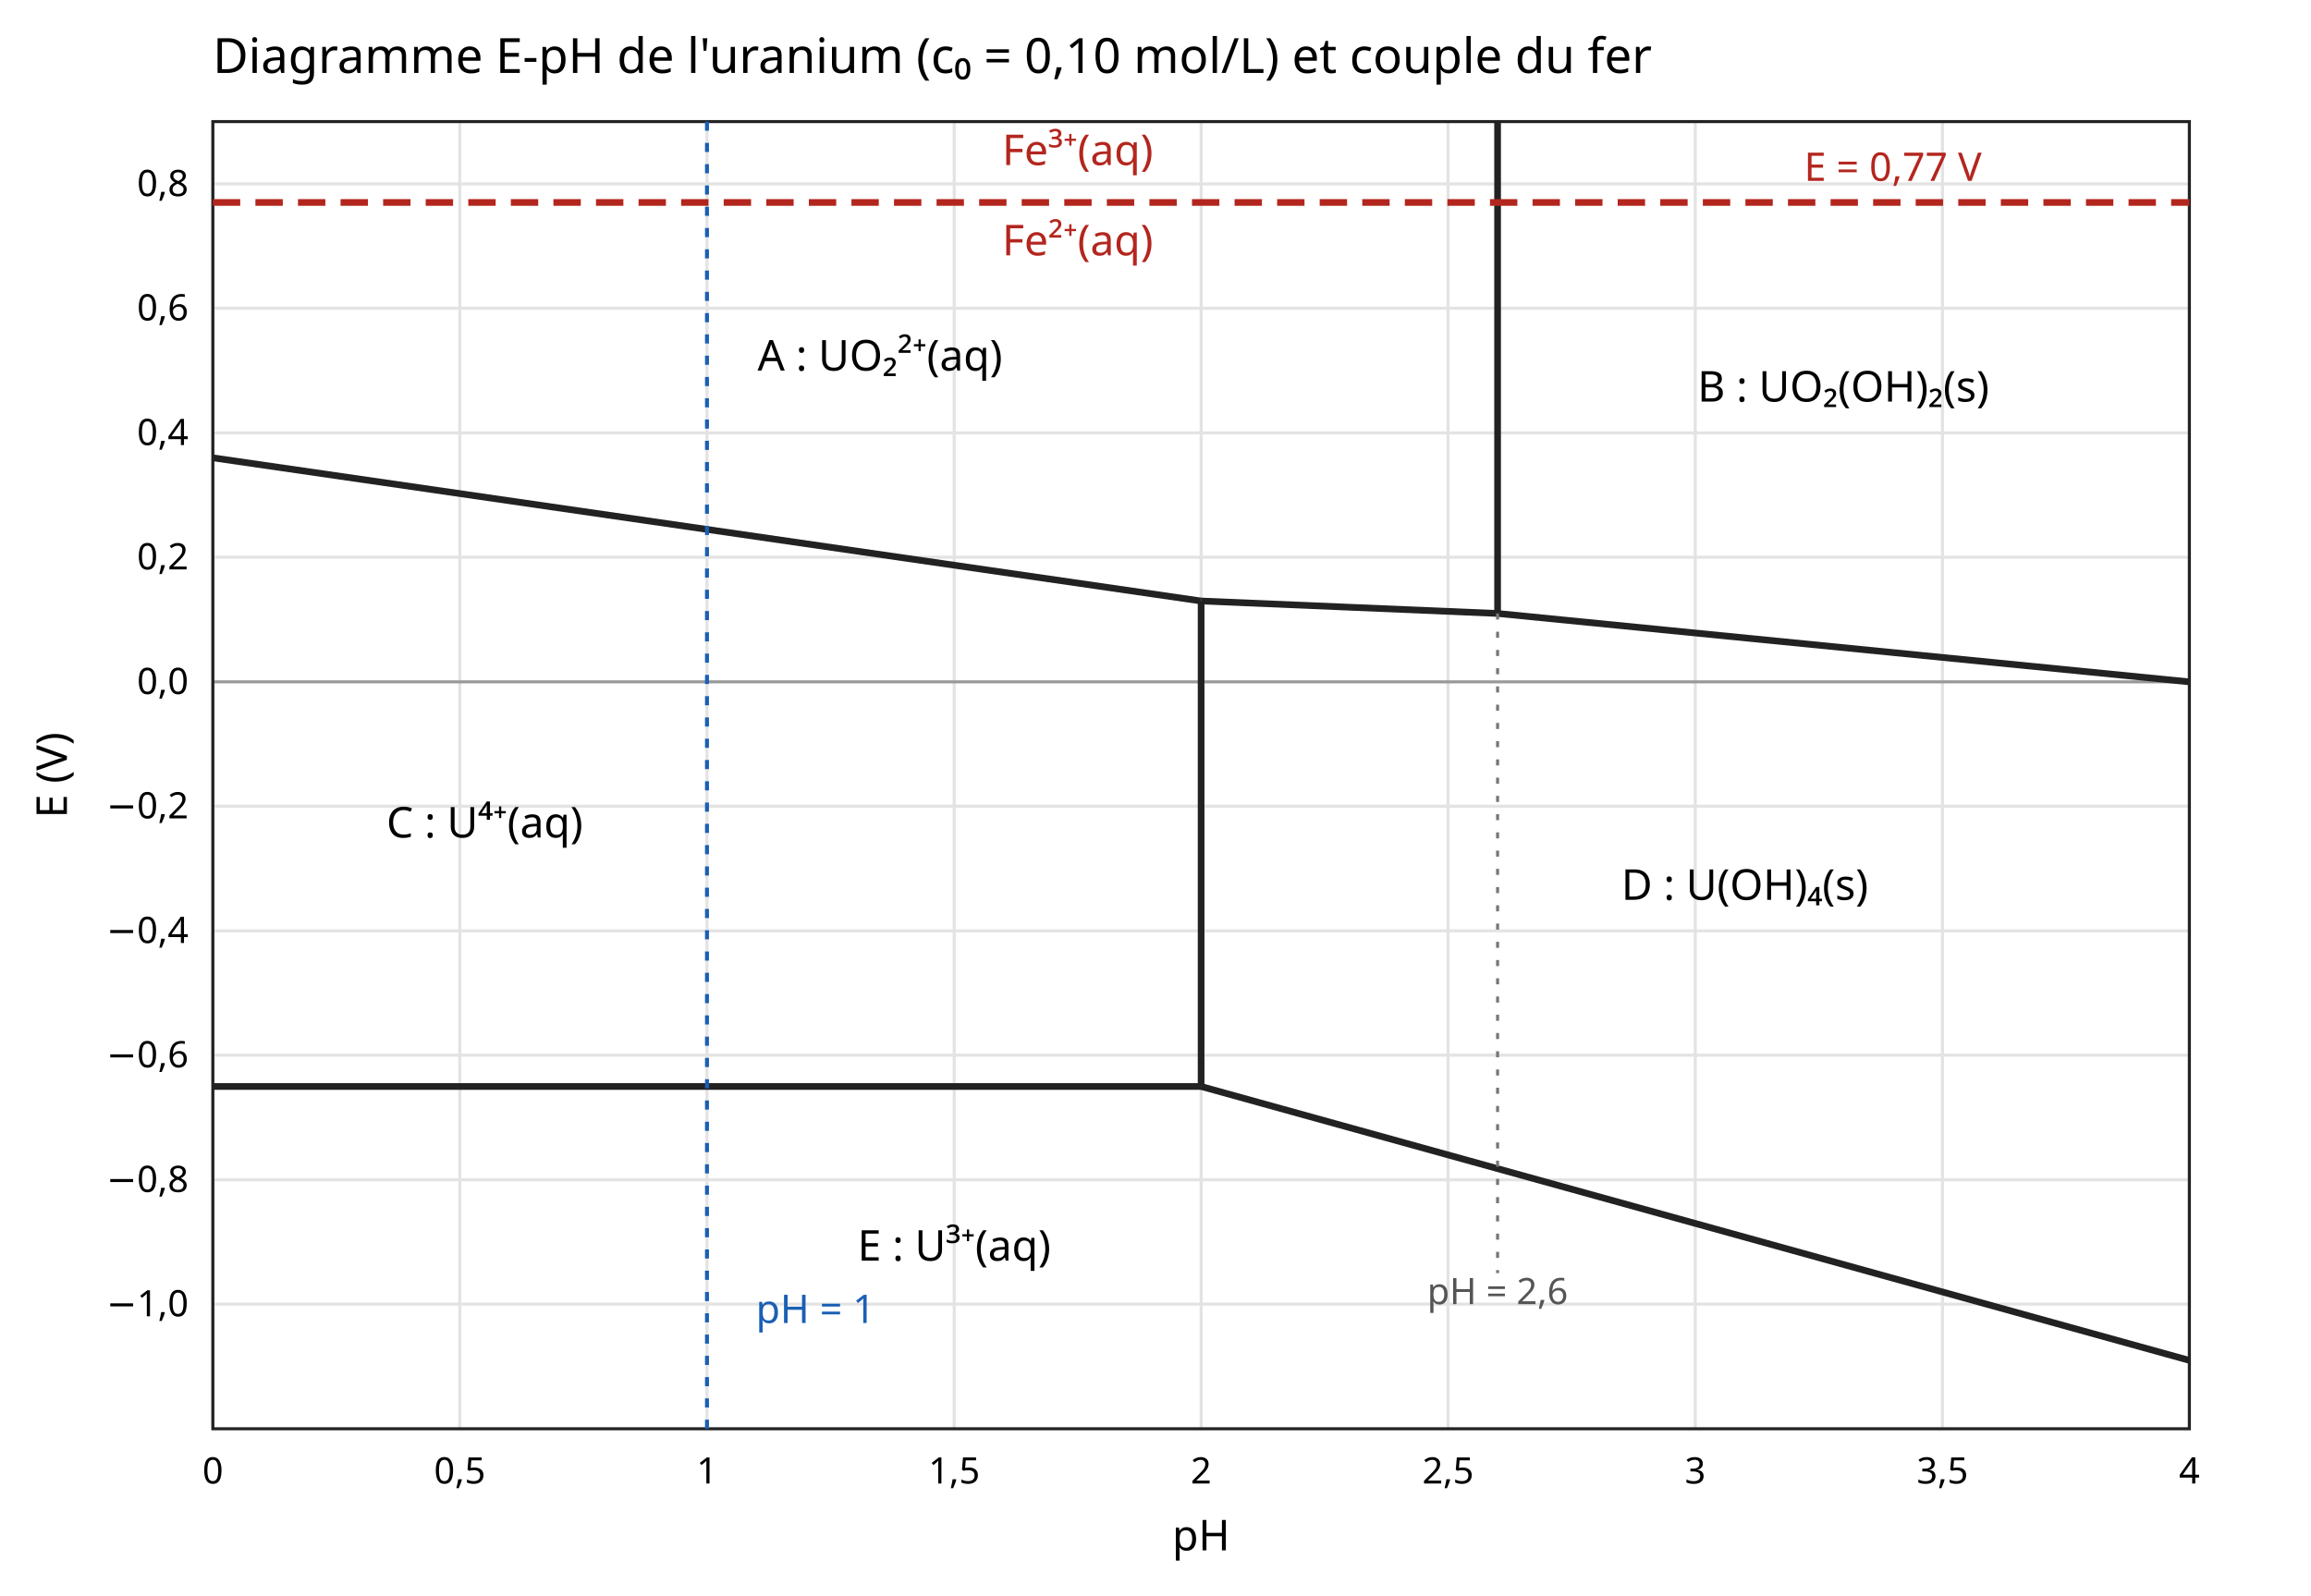
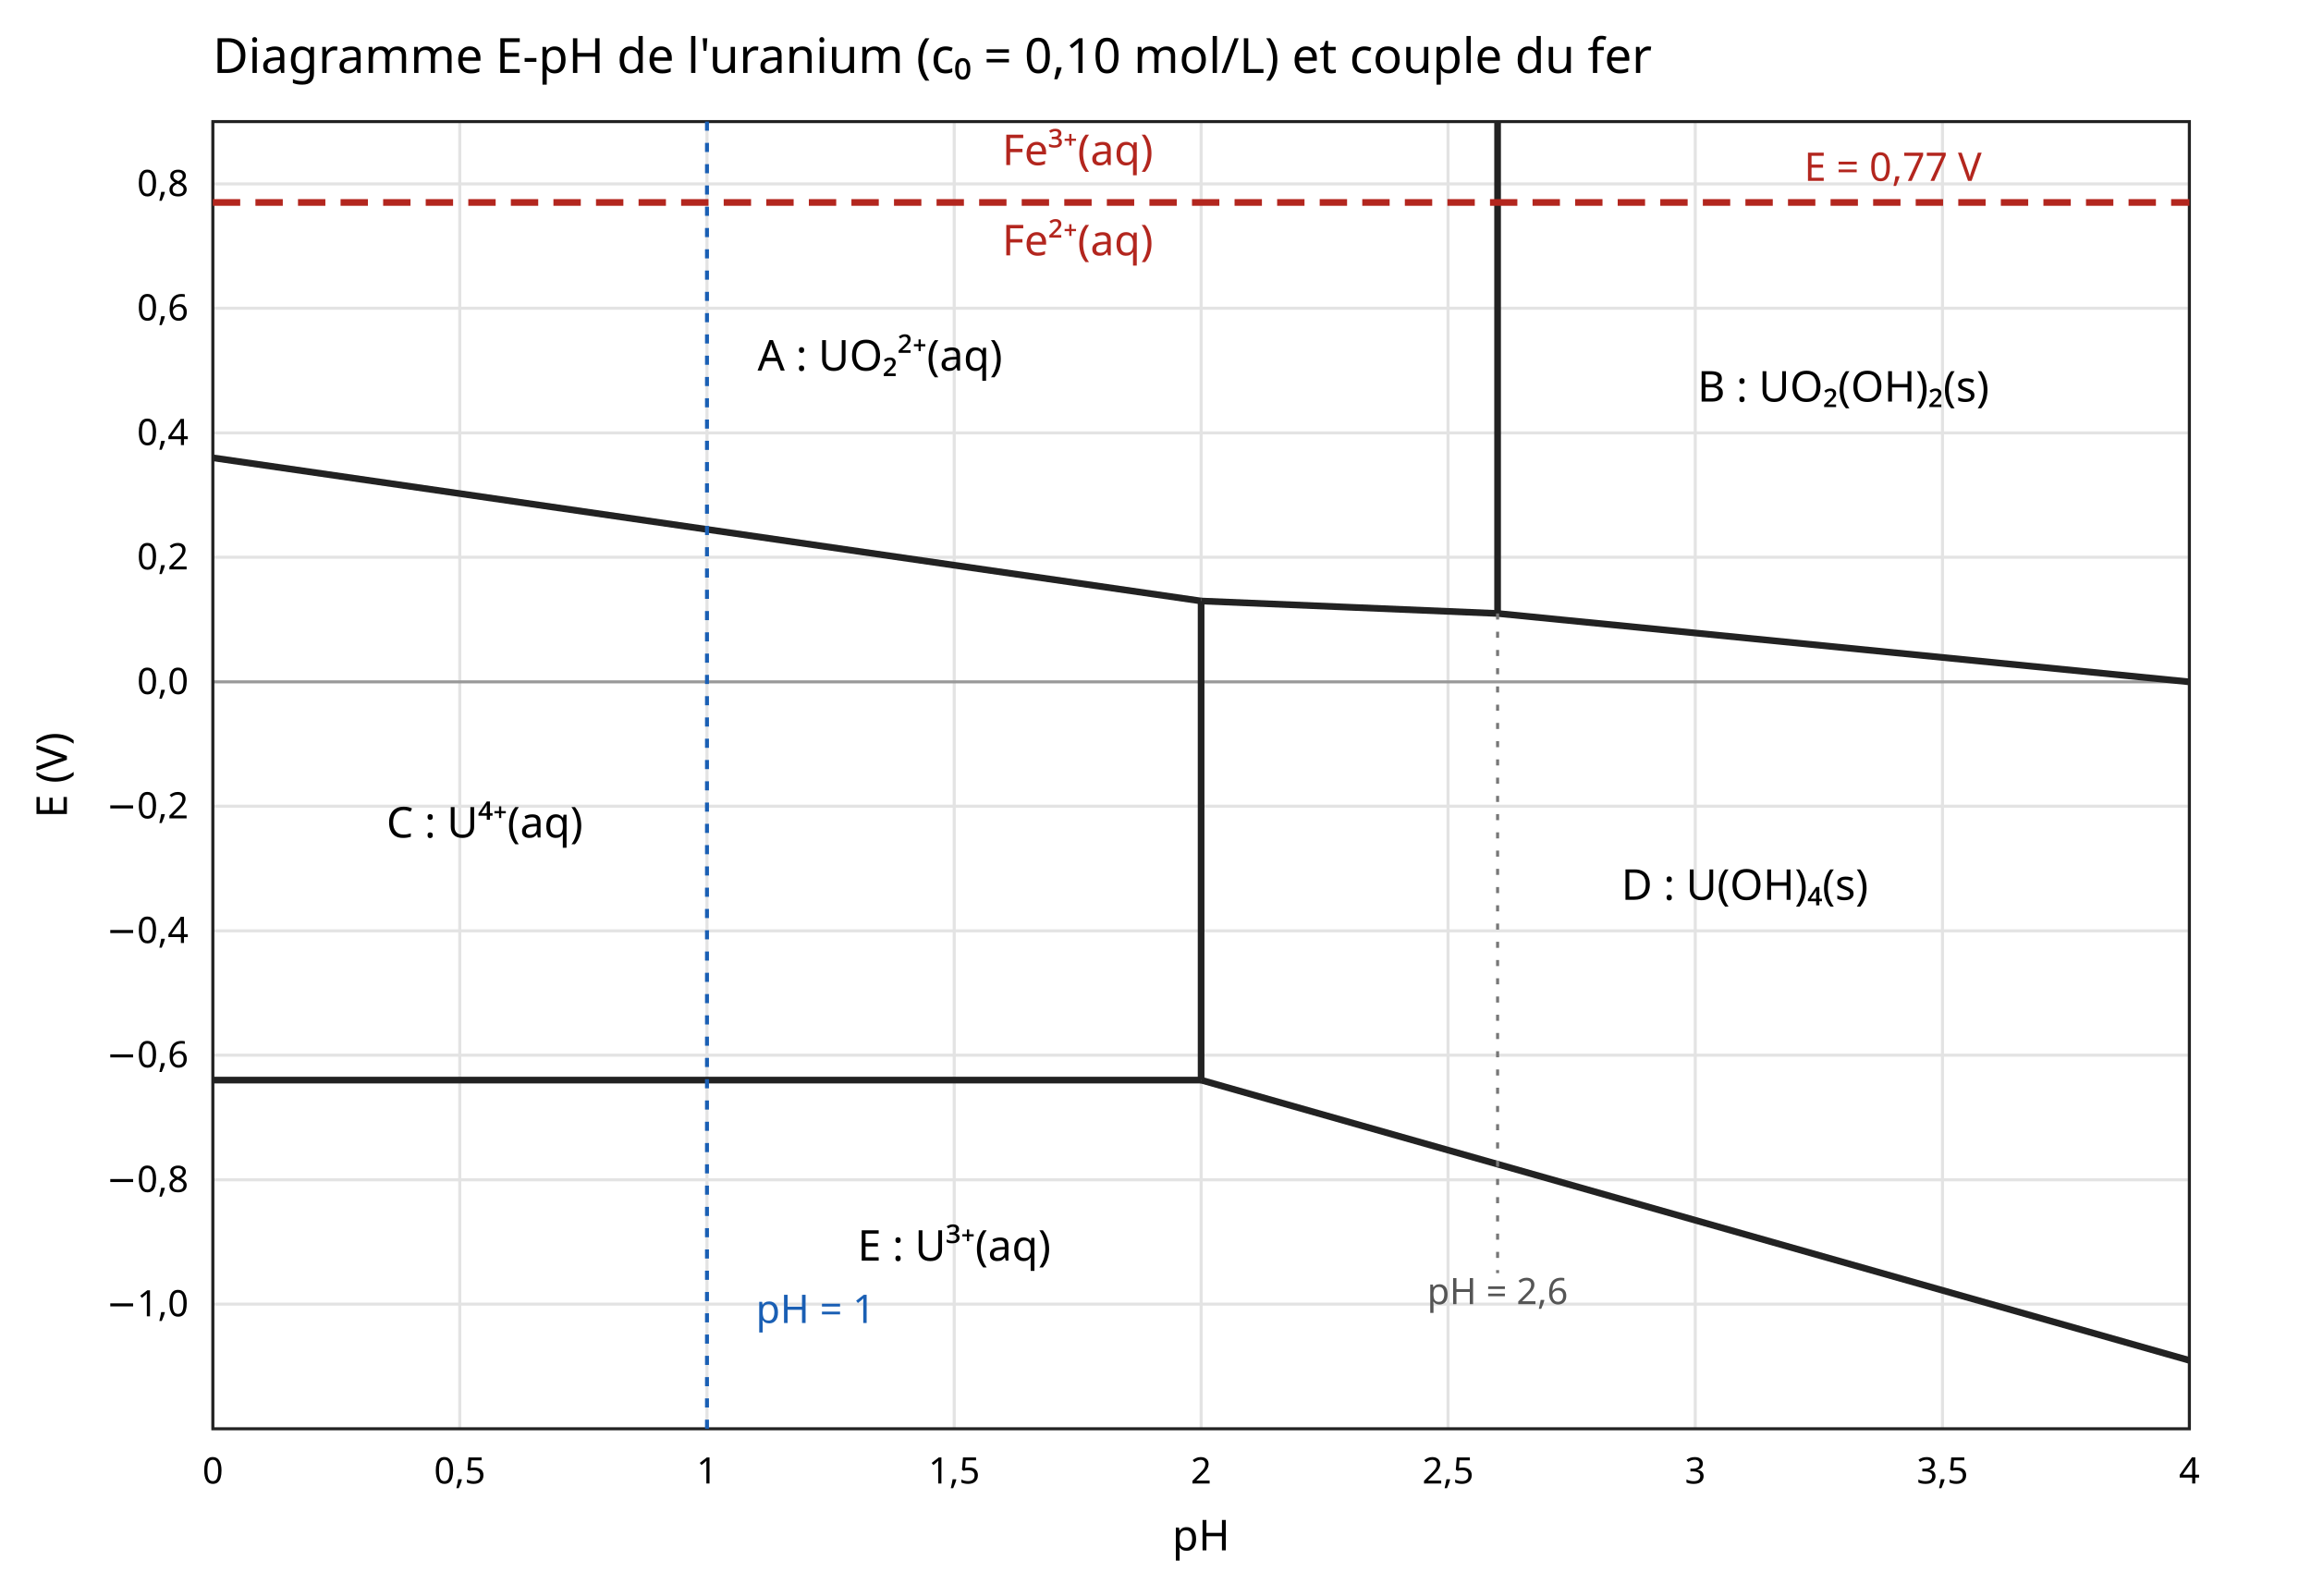
<svg xmlns="http://www.w3.org/2000/svg" viewBox="0 0 760 525" width="760" height="525" font-family="sans-serif" font-size="14">
  <rect width="100%" height="100%" fill="white" />
  <defs>
    <marker id="fl" viewBox="0 0 10 10" refX="9" refY="5" markerWidth="7" markerHeight="7" orient="auto-start-reverse">
      <path d="M0,0 L10,5 L0,10 Z" fill="#222" />
    </marker>
    <marker id="flr" viewBox="0 0 10 10" refX="9" refY="5" markerWidth="7" markerHeight="7" orient="auto-start-reverse">
      <path d="M0,0 L10,5 L0,10 Z" fill="#b3261e" />
    </marker>
    <marker id="flb" viewBox="0 0 10 10" refX="9" refY="5" markerWidth="7" markerHeight="7" orient="auto-start-reverse">
      <path d="M0,0 L10,5 L0,10 Z" fill="#1a5fb4" />
    </marker>
  </defs>
  <line x1="70.0" y1="40" x2="70.0" y2="470" stroke="#e3e3e3" />
  <text x="70.0" y="488" text-anchor="middle" font-size="12">0</text>
  <line x1="151.2" y1="40" x2="151.2" y2="470" stroke="#e3e3e3" />
  <text x="151.2" y="488" text-anchor="middle" font-size="12">0,5</text>
  <line x1="232.5" y1="40" x2="232.5" y2="470" stroke="#e3e3e3" />
  <text x="232.5" y="488" text-anchor="middle" font-size="12">1</text>
  <line x1="313.8" y1="40" x2="313.8" y2="470" stroke="#e3e3e3" />
  <text x="313.8" y="488" text-anchor="middle" font-size="12">1,5</text>
  <line x1="395.0" y1="40" x2="395.0" y2="470" stroke="#e3e3e3" />
  <text x="395.0" y="488" text-anchor="middle" font-size="12">2</text>
  <line x1="476.2" y1="40" x2="476.2" y2="470" stroke="#e3e3e3" />
  <text x="476.2" y="488" text-anchor="middle" font-size="12">2,5</text>
  <line x1="557.5" y1="40" x2="557.5" y2="470" stroke="#e3e3e3" />
  <text x="557.5" y="488" text-anchor="middle" font-size="12">3</text>
  <line x1="638.8" y1="40" x2="638.8" y2="470" stroke="#e3e3e3" />
  <text x="638.8" y="488" text-anchor="middle" font-size="12">3,5</text>
  <line x1="720.0" y1="40" x2="720.0" y2="470" stroke="#e3e3e3" />
  <text x="720.0" y="488" text-anchor="middle" font-size="12">4</text>
  <line x1="70" y1="429.0" x2="720" y2="429.0" stroke="#e3e3e3" />
  <text x="62" y="433.0" text-anchor="end" font-size="12">−1,0</text>
  <line x1="70" y1="388.1" x2="720" y2="388.1" stroke="#e3e3e3" />
  <text x="62" y="392.1" text-anchor="end" font-size="12">−0,8</text>
  <line x1="70" y1="347.1" x2="720" y2="347.1" stroke="#e3e3e3" />
  <text x="62" y="351.1" text-anchor="end" font-size="12">−0,6</text>
  <line x1="70" y1="306.2" x2="720" y2="306.2" stroke="#e3e3e3" />
  <text x="62" y="310.2" text-anchor="end" font-size="12">−0,4</text>
  <line x1="70" y1="265.2" x2="720" y2="265.2" stroke="#e3e3e3" />
  <text x="62" y="269.2" text-anchor="end" font-size="12">−0,2</text>
  <line x1="70" y1="224.3" x2="720" y2="224.3" stroke="#999" />
  <text x="62" y="228.3" text-anchor="end" font-size="12">0,0</text>
  <line x1="70" y1="183.3" x2="720" y2="183.3" stroke="#e3e3e3" />
  <text x="62" y="187.3" text-anchor="end" font-size="12">0,2</text>
  <line x1="70" y1="142.4" x2="720" y2="142.4" stroke="#e3e3e3" />
  <text x="62" y="146.4" text-anchor="end" font-size="12">0,4</text>
  <line x1="70" y1="101.4" x2="720" y2="101.4" stroke="#e3e3e3" />
  <text x="62" y="105.4" text-anchor="end" font-size="12">0,6</text>
  <line x1="70" y1="60.5" x2="720" y2="60.5" stroke="#e3e3e3" />
  <text x="62" y="64.5" text-anchor="end" font-size="12">0,8</text>
  <rect x="70" y="40" width="650" height="430" fill="none" stroke="#222" />
  <line x1="70.0" y1="150.6" x2="395.0" y2="197.7" stroke="#222" stroke-width="2.2" />
  <line x1="395.0" y1="197.7" x2="492.5" y2="201.8" stroke="#222" stroke-width="2.2" />
  <line x1="492.5" y1="201.8" x2="720.0" y2="224.3" stroke="#222" stroke-width="2.2" />
  <line x1="492.5" y1="201.8" x2="492.5" y2="40.0" stroke="#222" stroke-width="2.2" />
-   <line x1="395.0" y1="197.7" x2="395.0" y2="357.4" stroke="#222" stroke-width="2.2" />
-   <line x1="70.0" y1="357.4" x2="395.0" y2="357.4" stroke="#222" stroke-width="2.2" />
-   <line x1="395.0" y1="357.4" x2="720.0" y2="447.5" stroke="#222" stroke-width="2.2" />
+   <line x1="395.0" y1="197.7" x2="395.0" y2="355.3" stroke="#222" stroke-width="2.2" />
+   <line x1="70.0" y1="355.3" x2="395.0" y2="355.3" stroke="#222" stroke-width="2.2" />
+   <line x1="395.0" y1="355.3" x2="720.0" y2="447.5" stroke="#222" stroke-width="2.2" />
  <line x1="70.0" y1="66.6" x2="720.0" y2="66.6" stroke="#b3261e" stroke-width="2.2" stroke-dasharray="9 5" />
  <line x1="232.5" y1="470.0" x2="232.5" y2="40.0" stroke="#1a5fb4" stroke-width="1.3" stroke-dasharray="3 4" />
  <text x="289.4" y="121.9" text-anchor="middle">A : UO₂²⁺(aq)</text>
  <text x="606.2" y="132.1" text-anchor="middle">B : UO₂(OH)₂(s)</text>
  <text x="159.4" y="275.5" text-anchor="middle">C : U⁴⁺(aq)</text>
  <text x="573.8" y="296.0" text-anchor="middle">D : U(OH)₄(s)</text>
  <text x="313.8" y="414.7" text-anchor="middle">E : U³⁺(aq)</text>
  <text x="354.4" y="54.3" text-anchor="middle" fill="#b3261e">Fe³⁺(aq)</text>
  <text x="354.4" y="84.0" text-anchor="middle" fill="#b3261e">Fe²⁺(aq)</text>
  <text x="622.5" y="59.5" text-anchor="middle" fill="#b3261e" font-size="13">E = 0,77 V</text>
  <text x="268.2" y="435.2" text-anchor="middle" fill="#1a5fb4" font-size="13">pH = 1</text>
  <text x="492.5" y="429.0" text-anchor="middle" font-size="12" fill="#555">pH = 2,6</text>
  <line x1="492.5" y1="201.8" x2="492.5" y2="418.8" stroke="#777" stroke-width="1" stroke-dasharray="2 4" />
  <text x="395.0" y="510" text-anchor="middle">pH</text>
  <text x="22" y="255.0" text-anchor="middle" transform="rotate(-90 22 255.0)">E (V)</text>
  <text x="70" y="24" font-size="16">Diagramme E-pH de l'uranium (c₀ = 0,10 mol/L) et couple du fer</text>
</svg>
